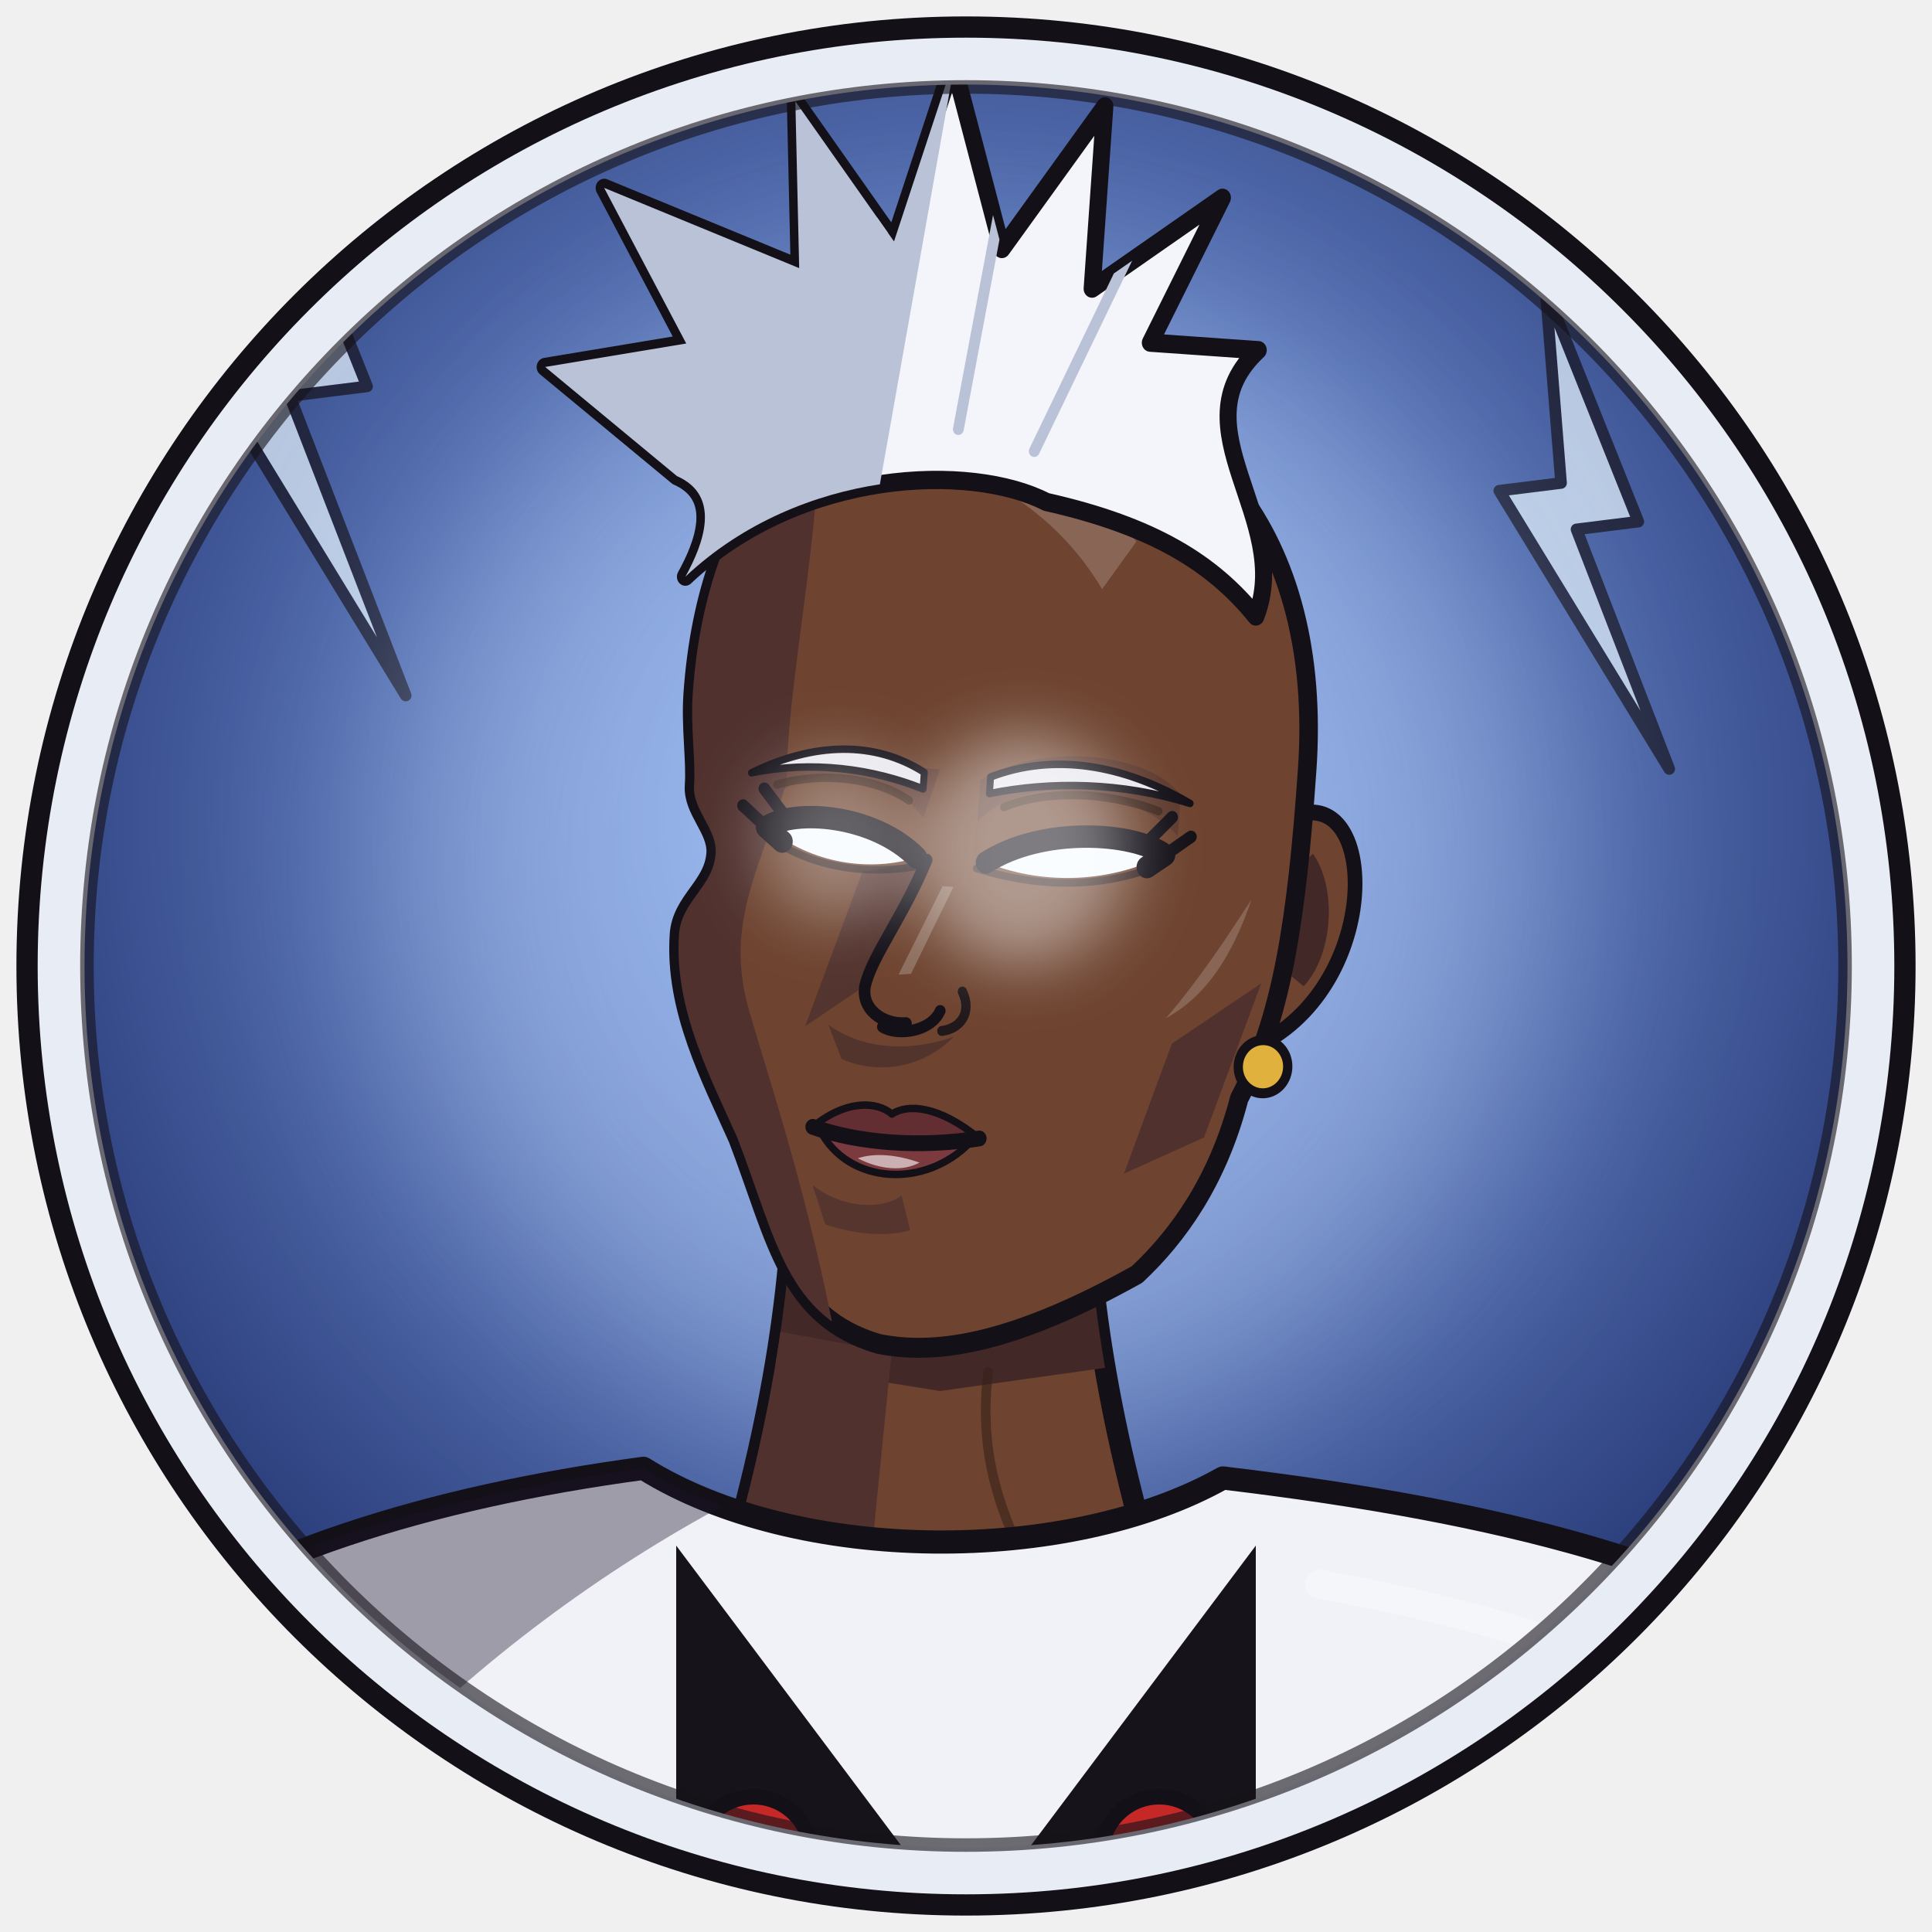
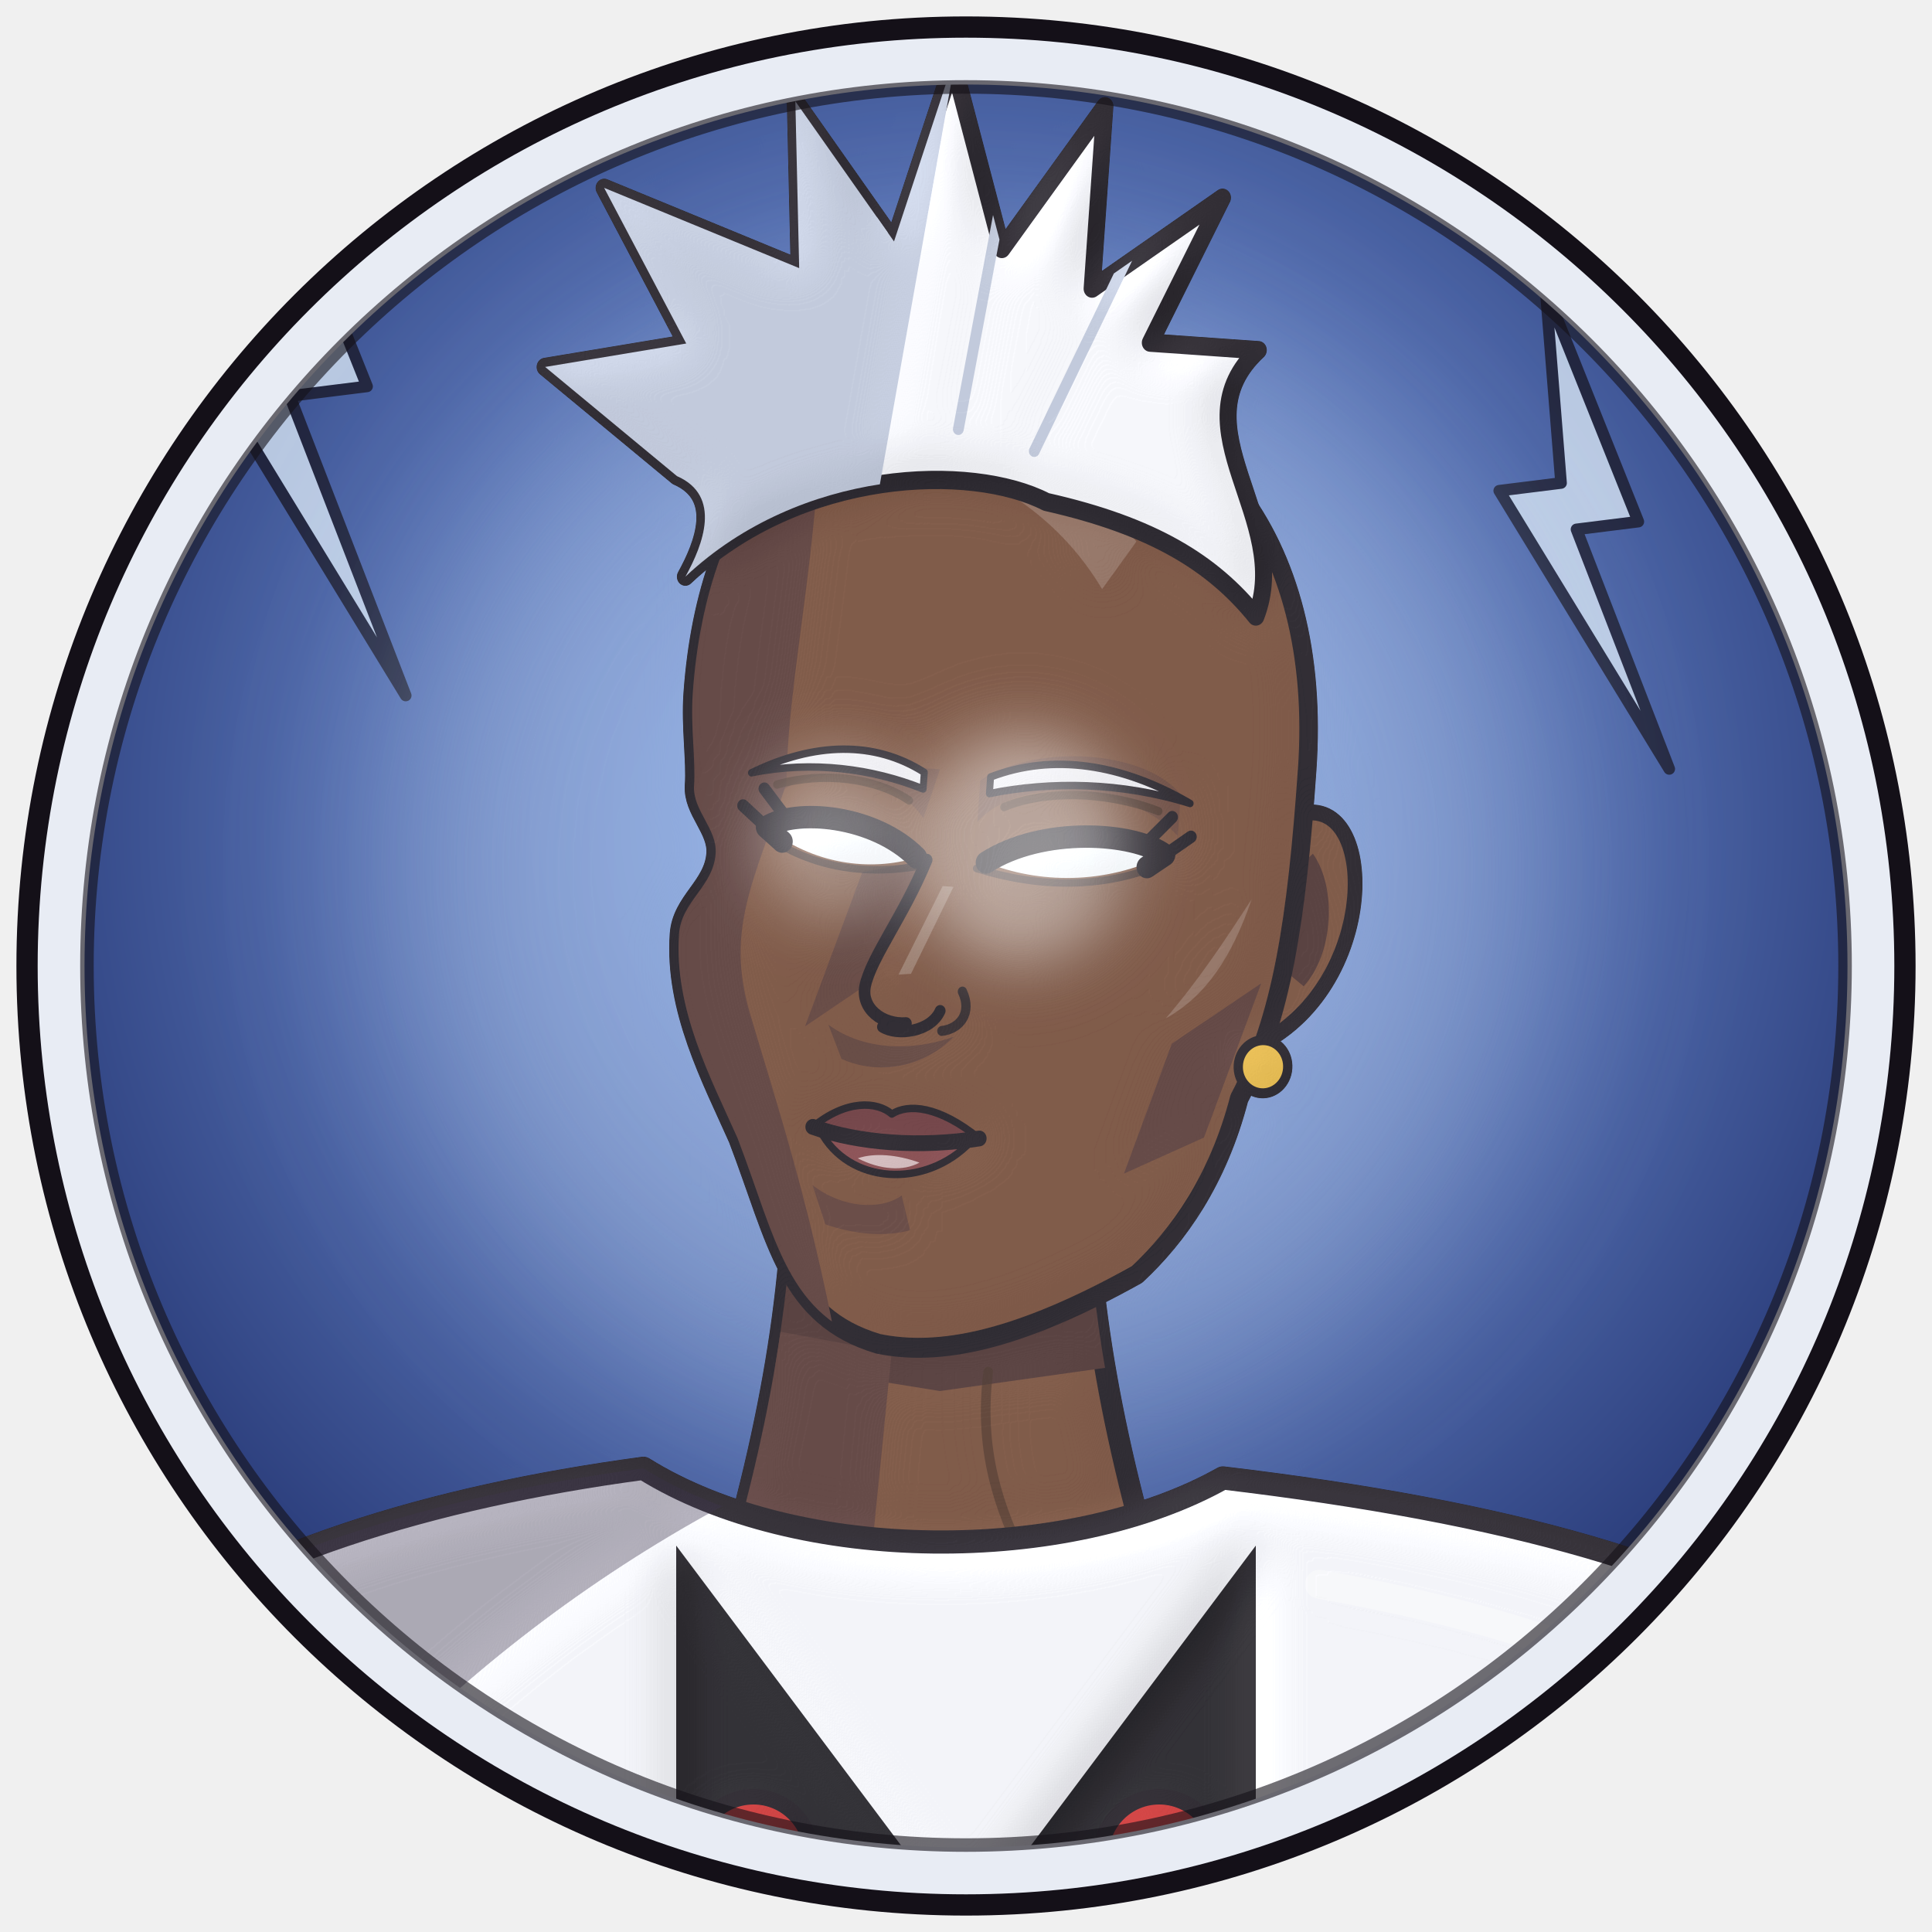
<svg xmlns="http://www.w3.org/2000/svg" viewBox="0 0 200 200" role="img" aria-label="Tornade">
  <defs>
    <clipPath id="storm-0">
      <path d="M102.7,35 C127.7,35 140,52 140,76 C140,80 139,84 139,87 C139,90 135.6,92 135.6,95 C135.6,99 139.6,101 139.6,105 C139.6,114 134.2,122 130.2,129 C124.2,141 122.2,150 110.2,152.5 C102.2,153.5 92.2,151 77.4,142 C72.4,137 67.8,130 65.8,120 C61,110 60,98 60,80 C60,52 76.7,35 102.7,35Z" />
    </clipPath>
    <clipPath id="storm-1">
      <path d="M77.6,91.4 C81.8,88.9 93.7,89 100.6,93.8 C93.7,95.9 85,95.5 77.6,91.4Z" />
    </clipPath>
    <clipPath id="storm-2">
      <path d="M129.3,91.4 C125.7,88.9 115.5,89 109.6,93.8 C115.5,95.9 123,95.5 129.3,91.4Z" />
    </clipPath>
    <clipPath id="storm-3">
      <path d="M-12,214 C-10,176 14.6,160 73.4,153 C89.4,162 117.4,162 133.4,152 C178,158 210,176 212,214Z" />
    </clipPath>
    <clipPath id="storm-4">
      <path d="M-12,214 C-10,176 14.6,160 73.4,153 C89.4,162 117.4,162 133.4,152 C178,158 210,176 212,214Z" />
    </clipPath>
    <clipPath id="storm-5">
      <path d="M87.7,116 C87.7,132 85.7,146 79.7,166 L125.7,166 C119.7,146 117.7,132 117.7,116Z" />
    </clipPath>
    <clipPath id="storm-6">
      <path d="M68,62 C64,50 80.1,40 70.1,30 L84.1,30 L76.1,12 L92.1,24 L92.1,2 L104.1,20 L112.1,-2 L118.1,20 L132.1,4 L130.1,24 L156,16 L144,34 L162,38 L144,50 C138,52 140,58 142,62 C128.1,48 106.1,46 96.1,50 C82,52 74,56 68,62Z" />
    </clipPath>
    <filter id="storm-7" x="-60%" y="-60%" width="220%" height="220%">
      <feGaussianBlur stdDeviation="4" />
    </filter>
    <filter id="storm-8" x="-60%" y="-60%" width="220%" height="220%">
      <feGaussianBlur stdDeviation="10" />
    </filter>
    <radialGradient id="storm-9" cx="0.5" cy="0.42" r="0.62">
      <stop offset="0" stop-color="#8fb6ff" stop-opacity="1" />
      <stop offset="1" stop-color="#1b2a66" stop-opacity="1" />
    </radialGradient>
    <clipPath id="storm-disc">
      <circle cx="100" cy="100" r="93" />
    </clipPath>
+     <filter id="storm-air" x="-10%" y="-10%" width="120%" height="120%" color-interpolation-filters="sRGB">
+       <feColorMatrix in="SourceGraphic" type="matrix" values="0 0 0 0 0  0 0 0 0 0  0 0 0 0 0  .30 .59 .11 0 0" result="lum" />
+       <feComposite in="lum" in2="SourceAlpha" operator="in" result="lumA" />
+       <feGaussianBlur in="lumA" stdDeviation="2.2" result="bump" />
+       <feDiffuseLighting in="bump" surfaceScale="2.4" diffuseConstant="1.15" lighting-color="#ffffff" result="dif">
+         <feDistantLight azimuth="225" elevation="48" />
+       </feDiffuseLighting>
+       <feSpecularLighting in="bump" surfaceScale="2.4" specularConstant="0.55" specularExponent="22" lighting-color="#ffffff" result="spc">
+         <feDistantLight azimuth="225" elevation="58" />
+       </feSpecularLighting>
+       <feComposite in="spc" in2="SourceAlpha" operator="in" result="spcA" />
+       <feComposite in="SourceGraphic" in2="dif" operator="arithmetic" k1="0.85" k2="0.15" k3="0" k4="0" result="lit" />
+       <feComposite in="lit" in2="spcA" operator="arithmetic" k1="0" k2="1" k3="0.55" k4="0" />
+     </filter>
  </defs>
  <circle cx="100" cy="100" r="96" fill="url(#storm-9)" />
  <g clip-path="url(#storm-disc)">
    <g opacity="0.7">
      <path d="M26,10 L38,40 L30,41 L42,72 L20,36 L28,35Z" fill="#e9f6ff" stroke="#141018" stroke-width="1.2" stroke-linejoin="round" stroke-linecap="round" />
      <path d="M160,30 L169.6,54 L163.2,54.8 L172.8,79.6 L155.2,50.8 L161.6,50Z" fill="#e9f6ff" stroke="#141018" stroke-width="1.2" stroke-linejoin="round" stroke-linecap="round" />
    </g>
-     <g transform="matrix(-1 0 0 1 200 0)">
-       <circle cx="100" cy="90" r="60" fill="#cfe4ff" filter="url(#storm-8)" opacity=".35" />
-       <path d="M87.7,116 C87.7,132 85.7,146 79.7,166 L125.7,166 C119.7,146 117.7,132 117.7,116Z" fill="#6e4430" stroke="#141018" stroke-width="2.2" stroke-linejoin="round" stroke-linecap="round" />
-       <g clip-path="url(#storm-5)">
-         <path d="M60,110 L140,110 L140,138 L102.7,144 L60,138Z" fill="#422827" />
-         <path d="M107.7,140 L140,134 L140,180 L111.7,180Z" fill="#50312e" />
-       </g>
-       <path d="M97.7,142 C98.7,150 96.7,156 93.7,162" fill="none" stroke="#372218" stroke-width="1" stroke-linecap="round" stroke-linejoin="round" opacity=".6" />
-       <path d="M-12,214 C-10,176 14.6,160 73.4,153 C89.4,162 117.4,162 133.4,152 C178,158 210,176 212,214Z" fill="#f1f2f7" stroke="#141018" stroke-width="2.4" stroke-linejoin="round" stroke-linecap="round" />
-       <g clip-path="url(#storm-3)">
-         <path d="M70,160 L100,200 L130,160 L130,214 L70,214Z" fill="#16141a" />
-       </g>
-       <circle cx="80" cy="192" r="6" fill="#c62828" stroke="#141018" stroke-width="1.6" />
-       <circle cx="122" cy="192" r="6" fill="#c62828" stroke="#141018" stroke-width="1.6" />
-       <g clip-path="url(#storm-4)">
-         <path d="M117.4,152 C143.4,164 169.4,186 183.4,214 L240,214 L240,140Z" fill="#1a0f2a" opacity=".38" />
-         <path d="M33.4,214 C43.4,200 73.4,194 101.4,202 L101.4,214Z" fill="#1a0f2a" opacity=".22" />
-         <path d="M4,196 C14,180 30,170 63.4,164" fill="none" stroke="#fff" stroke-width="3" stroke-linecap="round" stroke-linejoin="round" opacity=".3" />
-       </g>
-       <path d="M-10,214 C-8,190 6,176 24,170 L32,214Z" fill="#dfe3ee" stroke="#141018" stroke-width="1.8" stroke-linejoin="round" stroke-linecap="round" />
+     <g filter="url(#storm-air)">
      <g transform="matrix(-1 0 0 1 200 0)">
+         <circle cx="100" cy="90" r="60" fill="#cfe4ff" filter="url(#storm-8)" opacity=".35" />
+         <path d="M87.7,116 C87.7,132 85.7,146 79.7,166 L125.7,166 C119.7,146 117.7,132 117.7,116Z" fill="#6e4430" stroke="#141018" stroke-width="2.2" stroke-linejoin="round" stroke-linecap="round" />
+         <g clip-path="url(#storm-5)">
+           <path d="M60,110 L140,110 L140,138 L102.7,144 L60,138Z" fill="#422827" />
+           <path d="M107.7,140 L140,134 L140,180 L111.7,180Z" fill="#50312e" />
+         </g>
+         <path d="M97.7,142 C98.7,150 96.7,156 93.7,162" fill="none" stroke="#372218" stroke-width="1" stroke-linecap="round" stroke-linejoin="round" opacity=".6" />
+         <path d="M-12,214 C-10,176 14.6,160 73.4,153 C89.4,162 117.4,162 133.4,152 C178,158 210,176 212,214Z" fill="#f1f2f7" stroke="#141018" stroke-width="2.4" stroke-linejoin="round" stroke-linecap="round" />
+         <g clip-path="url(#storm-3)">
+           <path d="M70,160 L100,200 L130,160 L130,214 L70,214Z" fill="#16141a" />
+         </g>
+         <circle cx="80" cy="192" r="6" fill="#c62828" stroke="#141018" stroke-width="1.6" />
+         <circle cx="122" cy="192" r="6" fill="#c62828" stroke="#141018" stroke-width="1.6" />
+         <g clip-path="url(#storm-4)">
+           <path d="M117.4,152 C143.4,164 169.4,186 183.4,214 L240,214 L240,140Z" fill="#1a0f2a" opacity=".38" />
+           <path d="M33.4,214 C43.4,200 73.4,194 101.4,202 L101.4,214Z" fill="#1a0f2a" opacity=".22" />
+           <path d="M4,196 C14,180 30,170 63.4,164" fill="none" stroke="#fff" stroke-width="3" stroke-linecap="round" stroke-linejoin="round" opacity=".3" />
+         </g>
        <path d="M-10,214 C-8,190 6,176 24,170 L32,214Z" fill="#dfe3ee" stroke="#141018" stroke-width="1.8" stroke-linejoin="round" stroke-linecap="round" />
-       </g>
-       <g transform="translate(0 -6) rotate(-4 100 132) translate(100 104) scale(0.8 0.86) translate(-100 -104)">
-         <g transform="translate(1 0)">
-           <path d="M61,86 C50,80 47,104 62,113" fill="#6e4430" stroke="#141018" stroke-width="1.9" stroke-linejoin="round" stroke-linecap="round" />
-           <path d="M57.5,90 C54,94 54,102 57.5,106 L60.5,104 C58,100 58,95 59.5,92Z" fill="#422827" />
+         <g transform="matrix(-1 0 0 1 200 0)">
+           <path d="M-10,214 C-8,190 6,176 24,170 L32,214Z" fill="#dfe3ee" stroke="#141018" stroke-width="1.8" stroke-linejoin="round" stroke-linecap="round" />
        </g>
-         <path d="M102.7,35 C127.7,35 140,52 140,76 C140,80 139,84 139,87 C139,90 135.6,92 135.6,95 C135.6,99 139.6,101 139.6,105 C139.6,114 134.2,122 130.2,129 C124.2,141 122.2,150 110.2,152.5 C102.2,153.5 92.2,151 77.4,142 C72.4,137 67.8,130 65.8,120 C61,110 60,98 60,80 C60,52 76.7,35 102.7,35Z" fill="#6e4430" stroke="#141018" stroke-width="2.4" stroke-linejoin="round" stroke-linecap="round" />
-         <g clip-path="url(#storm-0)">
-           <path d="M128.1,28 C123.1,48 128.1,70 127.1,86 C130.4,98 133.7,104 129.7,114 C125.7,124 119.4,138 114.2,158 L220,158 L220,28Z" fill="#50312e" />
-           <path d="M76.1,89 C83.1,83 97.1,83 102.1,89 L102.1,84 C95.1,79 81.1,79 76.1,84Z" fill="#50312e" opacity=".55" />
-           <path d="M109.1,89 C114.4,83 125.4,83 129.7,89 L131.4,83 L107.4,83Z" fill="#50312e" opacity=".55" />
-           <path d="M64,106 L75,114 L80,130 L70,125Z" fill="#50312e" />
-           <path d="M108.5,134.5 C111.1,136.5 116.1,136.5 120.1,134 L118.1,138.6 C114.1,139.6 110.1,139.6 107.1,138.6Z" fill="#50312e" opacity=".8" />
-           <path d="M108.3,94 C110.8,101 114.5,106 115.1,109.6 L122.5,115 L116.5,96Z" fill="#50312e" opacity=".85" />
-           <path d="M103.2,115 C109.5,117.5 115.5,117 119.5,114.6 L117.5,118.6 C113.5,120 107.5,119.6 103.2,115Z" fill="#4c2f2c" opacity=".8" />
-           <path d="M84.1,54 C92.1,46 102.1,44 112.1,45 C102.1,48 94.1,52 88.1,60Z" fill="#8e6d5e" opacity=".8" />
-           <path d="M66,96 C68,103 71,108 76,111 C72,106 69,101 66,96Z" fill="#8e6d5e" opacity=".8" />
+         <g transform="translate(0 -6) rotate(-4 100 132) translate(100 104) scale(0.8 0.86) translate(-100 -104)">
+           <g transform="translate(1 0)">
+             <path d="M61,86 C50,80 47,104 62,113" fill="#6e4430" stroke="#141018" stroke-width="1.9" stroke-linejoin="round" stroke-linecap="round" />
+             <path d="M57.5,90 C54,94 54,102 57.5,106 L60.5,104 C58,100 58,95 59.5,92Z" fill="#422827" />
+           </g>
+           <path d="M102.7,35 C127.7,35 140,52 140,76 C140,80 139,84 139,87 C139,90 135.6,92 135.6,95 C135.6,99 139.6,101 139.6,105 C139.6,114 134.2,122 130.2,129 C124.2,141 122.2,150 110.2,152.5 C102.2,153.5 92.2,151 77.4,142 C72.4,137 67.8,130 65.8,120 C61,110 60,98 60,80 C60,52 76.7,35 102.7,35Z" fill="#6e4430" stroke="#141018" stroke-width="2.4" stroke-linejoin="round" stroke-linecap="round" />
+           <g clip-path="url(#storm-0)">
+             <path d="M128.1,28 C123.1,48 128.1,70 127.1,86 C130.4,98 133.7,104 129.7,114 C125.7,124 119.4,138 114.2,158 L220,158 L220,28Z" fill="#50312e" />
+             <path d="M76.1,89 C83.1,83 97.1,83 102.1,89 L102.1,84 C95.1,79 81.1,79 76.1,84Z" fill="#50312e" opacity=".55" />
+             <path d="M109.1,89 C114.4,83 125.4,83 129.7,89 L131.4,83 L107.4,83Z" fill="#50312e" opacity=".55" />
+             <path d="M64,106 L75,114 L80,130 L70,125Z" fill="#50312e" />
+             <path d="M108.5,134.5 C111.1,136.5 116.1,136.5 120.1,134 L118.1,138.6 C114.1,139.6 110.1,139.6 107.1,138.6Z" fill="#50312e" opacity=".8" />
+             <path d="M108.3,94 C110.8,101 114.5,106 115.1,109.6 L122.5,115 L116.5,96Z" fill="#50312e" opacity=".85" />
+             <path d="M103.2,115 C109.5,117.5 115.5,117 119.5,114.6 L117.5,118.6 C113.5,120 107.5,119.6 103.2,115Z" fill="#4c2f2c" opacity=".8" />
+             <path d="M84.1,54 C92.1,46 102.1,44 112.1,45 C102.1,48 94.1,52 88.1,60Z" fill="#8e6d5e" opacity=".8" />
+             <path d="M66,96 C68,103 71,108 76,111 C72,106 69,101 66,96Z" fill="#8e6d5e" opacity=".8" />
+           </g>
+           <g clip-path="url(#storm-1)">
+             <path d="M77.6,91.4 C81.8,88.9 93.7,89 100.6,93.8 C93.7,95.9 85,95.5 77.6,91.4Z" fill="#f6fbff" />
+           </g>
+           <path d="M79.8,93 L77.6,91.4 C81.8,88.9 93.7,89 100.6,93.8" fill="none" stroke="#141018" stroke-width="2.7" stroke-linecap="round" stroke-linejoin="round" />
+           <path d="M101.8,94.6 C93.7,96.4 85,96.1 77.2,92.2" fill="none" stroke="#141018" stroke-width="0.9" stroke-linecap="round" stroke-linejoin="round" opacity=".6" />
+           <path d="M78.8,86.2 C85.7,84.2 93.7,84.6 98.8,87" fill="none" stroke="#372218" stroke-width="1" stroke-linecap="round" stroke-linejoin="round" opacity=".75" />
+           <path d="M77.6,91.4 L74.4,89 M79.8,89.8 L77,86.8" fill="none" stroke="#141018" stroke-width="1.5" stroke-linecap="round" stroke-linejoin="round" />
+           <g clip-path="url(#storm-2)">
+             <path d="M129.3,91.4 C125.7,88.9 115.5,89 109.6,93.8 C115.5,95.9 123,95.5 129.3,91.4Z" fill="#f6fbff" />
+           </g>
+           <path d="M127.1,93 L129.3,91.4 C125.7,88.9 115.5,89 109.6,93.8" fill="none" stroke="#141018" stroke-width="2.7" stroke-linecap="round" stroke-linejoin="round" />
+           <path d="M108.4,94.6 C115.5,96.4 123,96.1 129.7,92.2" fill="none" stroke="#141018" stroke-width="0.9" stroke-linecap="round" stroke-linejoin="round" opacity=".6" />
+           <path d="M128.3,86.2 C122.4,84.2 115.5,84.6 111.1,87" fill="none" stroke="#372218" stroke-width="1" stroke-linecap="round" stroke-linejoin="round" opacity=".75" />
+           <path d="M129.3,91.4 L132.5,89 M127.1,89.8 L129.9,86.8" fill="none" stroke="#141018" stroke-width="1.5" stroke-linecap="round" stroke-linejoin="round" />
+           <path d="M100.8,83.5 C93,80.1 83.9,80.8 74.8,85 C83.9,83 93,83.5 100.8,85.5Z" fill="#e8e8ee" stroke="#141018" stroke-width="0.9" stroke-linejoin="round" stroke-linecap="round" />
+           <path d="M109.4,83.5 C116.1,80.1 123.9,80.8 131.7,85 C123.9,83 116.1,83.5 109.4,85.5Z" fill="#e8e8ee" stroke="#141018" stroke-width="0.9" stroke-linejoin="round" stroke-linecap="round" />
+           <path d="M106,97 L110.9,108 L109.3,107.8 L104.6,97Z" fill="#927364" opacity=".85" />
+           <path d="M108.3,94 C110.8,101 114.5,106 115.1,109.6 C115.5,112.4 112.5,114.2 109.5,113.8" fill="none" stroke="#141018" stroke-width="1.5" stroke-linecap="round" stroke-linejoin="round" />
+           <path d="M105.2,112 C106.2,114.6 110.5,115.4 112.5,114.4" fill="none" stroke="#141018" stroke-width="1.4" stroke-linecap="round" stroke-linejoin="round" />
+           <path d="M102.5,109.5 C101,112 102.5,114 104.8,114.4" fill="none" stroke="#141018" stroke-width="1.2" stroke-linecap="round" stroke-linejoin="round" opacity=".85" />
+           <path d="M100,127.4 C105.5,133.6 115.5,133.6 119.6,127.4 C114.5,128.6 106.5,128.6 100,127.4Z" fill="#7a3a3e" stroke="#141018" stroke-width="0.9" stroke-linejoin="round" stroke-linecap="round" />
+           <path d="M99,127 C104.5,123.4 108.5,123.4 110.5,124.8 C112.5,123.4 116.5,123.4 120.6,127 C114.5,128.6 106.5,128.6 99,127Z" fill="#622e32" stroke="#141018" stroke-width="0.9" stroke-linejoin="round" stroke-linecap="round" />
+           <path d="M106.5,130.4 C109.5,129.6 112.5,129.6 114.5,130.4 C111.5,131.6 108.5,131.6 106.5,130.4Z" fill="#fff" opacity=".6" />
+           <path d="M99,127 C106.5,128.6 114.5,128.6 120.6,127" fill="none" stroke="#141018" stroke-width="1.9" stroke-linecap="round" stroke-linejoin="round" />
+           <path d="M68,62 C64,50 80.1,40 70.1,30 L84.1,30 L76.1,12 L92.1,24 L92.1,2 L104.1,20 L112.1,-2 L118.1,20 L132.1,4 L130.1,24 L156,16 L144,34 L162,38 L144,50 C138,52 140,58 142,62 C128.1,48 106.1,46 96.1,50 C82,52 74,56 68,62Z" fill="#f4f5fa" stroke="#141018" stroke-width="2.2" stroke-linejoin="round" stroke-linecap="round" />
+           <g clip-path="url(#storm-6)">
+             <path d="M112.1,0 L220,0 L220,70 L120.1,70Z" fill="#b9c2d6" />
+             <path d="M86.1,16 L98.1,44 M104.1,10 L108.1,42 M120.1,14 L118.1,40" fill="none" stroke="#b9c2d6" stroke-width="1.4" stroke-linecap="round" stroke-linejoin="round" />
+           </g>
+           <circle cx="63.02" cy="116" r="3.2" fill="#e0b13c" stroke="#141018" stroke-width="1.2" />
+           <circle cx="96.12" cy="92" r="14" fill="#fff" filter="url(#storm-7)" opacity=".45" />
+           <circle cx="120.12" cy="92" r="10" fill="#fff" filter="url(#storm-7)" opacity=".35" />
        </g>
-         <g clip-path="url(#storm-1)">
-           <path d="M77.6,91.4 C81.8,88.9 93.7,89 100.6,93.8 C93.7,95.9 85,95.5 77.6,91.4Z" fill="#f6fbff" />
-         </g>
-         <path d="M79.8,93 L77.6,91.4 C81.8,88.9 93.7,89 100.6,93.8" fill="none" stroke="#141018" stroke-width="2.7" stroke-linecap="round" stroke-linejoin="round" />
-         <path d="M101.8,94.6 C93.7,96.4 85,96.1 77.2,92.2" fill="none" stroke="#141018" stroke-width="0.9" stroke-linecap="round" stroke-linejoin="round" opacity=".6" />
-         <path d="M78.8,86.2 C85.7,84.2 93.7,84.6 98.8,87" fill="none" stroke="#372218" stroke-width="1" stroke-linecap="round" stroke-linejoin="round" opacity=".75" />
-         <path d="M77.6,91.4 L74.4,89 M79.8,89.8 L77,86.8" fill="none" stroke="#141018" stroke-width="1.5" stroke-linecap="round" stroke-linejoin="round" />
-         <g clip-path="url(#storm-2)">
-           <path d="M129.3,91.4 C125.7,88.9 115.5,89 109.6,93.8 C115.5,95.9 123,95.5 129.3,91.4Z" fill="#f6fbff" />
-         </g>
-         <path d="M127.1,93 L129.3,91.4 C125.7,88.9 115.5,89 109.6,93.8" fill="none" stroke="#141018" stroke-width="2.7" stroke-linecap="round" stroke-linejoin="round" />
-         <path d="M108.4,94.6 C115.5,96.4 123,96.1 129.7,92.2" fill="none" stroke="#141018" stroke-width="0.9" stroke-linecap="round" stroke-linejoin="round" opacity=".6" />
-         <path d="M128.3,86.2 C122.4,84.2 115.5,84.6 111.1,87" fill="none" stroke="#372218" stroke-width="1" stroke-linecap="round" stroke-linejoin="round" opacity=".75" />
-         <path d="M129.3,91.4 L132.5,89 M127.1,89.8 L129.9,86.8" fill="none" stroke="#141018" stroke-width="1.5" stroke-linecap="round" stroke-linejoin="round" />
-         <path d="M100.8,83.5 C93,80.1 83.9,80.8 74.8,85 C83.9,83 93,83.5 100.8,85.5Z" fill="#e8e8ee" stroke="#141018" stroke-width="0.9" stroke-linejoin="round" stroke-linecap="round" />
-         <path d="M109.4,83.5 C116.1,80.1 123.9,80.8 131.7,85 C123.9,83 116.1,83.5 109.4,85.5Z" fill="#e8e8ee" stroke="#141018" stroke-width="0.9" stroke-linejoin="round" stroke-linecap="round" />
-         <path d="M106,97 L110.9,108 L109.3,107.8 L104.6,97Z" fill="#927364" opacity=".85" />
-         <path d="M108.3,94 C110.8,101 114.5,106 115.1,109.6 C115.5,112.4 112.5,114.2 109.5,113.8" fill="none" stroke="#141018" stroke-width="1.5" stroke-linecap="round" stroke-linejoin="round" />
-         <path d="M105.2,112 C106.2,114.6 110.5,115.4 112.5,114.4" fill="none" stroke="#141018" stroke-width="1.4" stroke-linecap="round" stroke-linejoin="round" />
-         <path d="M102.5,109.5 C101,112 102.5,114 104.8,114.4" fill="none" stroke="#141018" stroke-width="1.2" stroke-linecap="round" stroke-linejoin="round" opacity=".85" />
-         <path d="M100,127.4 C105.5,133.6 115.5,133.6 119.6,127.4 C114.5,128.6 106.5,128.6 100,127.4Z" fill="#7a3a3e" stroke="#141018" stroke-width="0.9" stroke-linejoin="round" stroke-linecap="round" />
-         <path d="M99,127 C104.5,123.4 108.5,123.4 110.5,124.8 C112.5,123.4 116.5,123.4 120.6,127 C114.5,128.6 106.5,128.6 99,127Z" fill="#622e32" stroke="#141018" stroke-width="0.9" stroke-linejoin="round" stroke-linecap="round" />
-         <path d="M106.5,130.4 C109.5,129.6 112.5,129.6 114.5,130.4 C111.5,131.6 108.5,131.6 106.5,130.4Z" fill="#fff" opacity=".6" />
-         <path d="M99,127 C106.5,128.6 114.5,128.6 120.6,127" fill="none" stroke="#141018" stroke-width="1.9" stroke-linecap="round" stroke-linejoin="round" />
-         <path d="M68,62 C64,50 80.1,40 70.1,30 L84.1,30 L76.1,12 L92.1,24 L92.1,2 L104.1,20 L112.1,-2 L118.1,20 L132.1,4 L130.1,24 L156,16 L144,34 L162,38 L144,50 C138,52 140,58 142,62 C128.1,48 106.1,46 96.1,50 C82,52 74,56 68,62Z" fill="#f4f5fa" stroke="#141018" stroke-width="2.2" stroke-linejoin="round" stroke-linecap="round" />
-         <g clip-path="url(#storm-6)">
-           <path d="M112.1,0 L220,0 L220,70 L120.1,70Z" fill="#b9c2d6" />
-           <path d="M86.1,16 L98.1,44 M104.1,10 L108.1,42 M120.1,14 L118.1,40" fill="none" stroke="#b9c2d6" stroke-width="1.4" stroke-linecap="round" stroke-linejoin="round" />
-         </g>
-         <circle cx="63.02" cy="116" r="3.2" fill="#e0b13c" stroke="#141018" stroke-width="1.2" />
-         <circle cx="96.12" cy="92" r="14" fill="#fff" filter="url(#storm-7)" opacity=".45" />
-         <circle cx="120.12" cy="92" r="10" fill="#fff" filter="url(#storm-7)" opacity=".35" />
      </g>
    </g>
  </g>
  <circle cx="100" cy="100" r="94" fill="none" stroke="#e8ecf4" stroke-width="5.5" />
  <circle cx="100" cy="100" r="97.2" fill="none" stroke="#141018" stroke-width="2.2" />
  <circle cx="100" cy="100" r="91" fill="none" stroke="#141018" stroke-width="1.4" opacity=".6" />
</svg>
